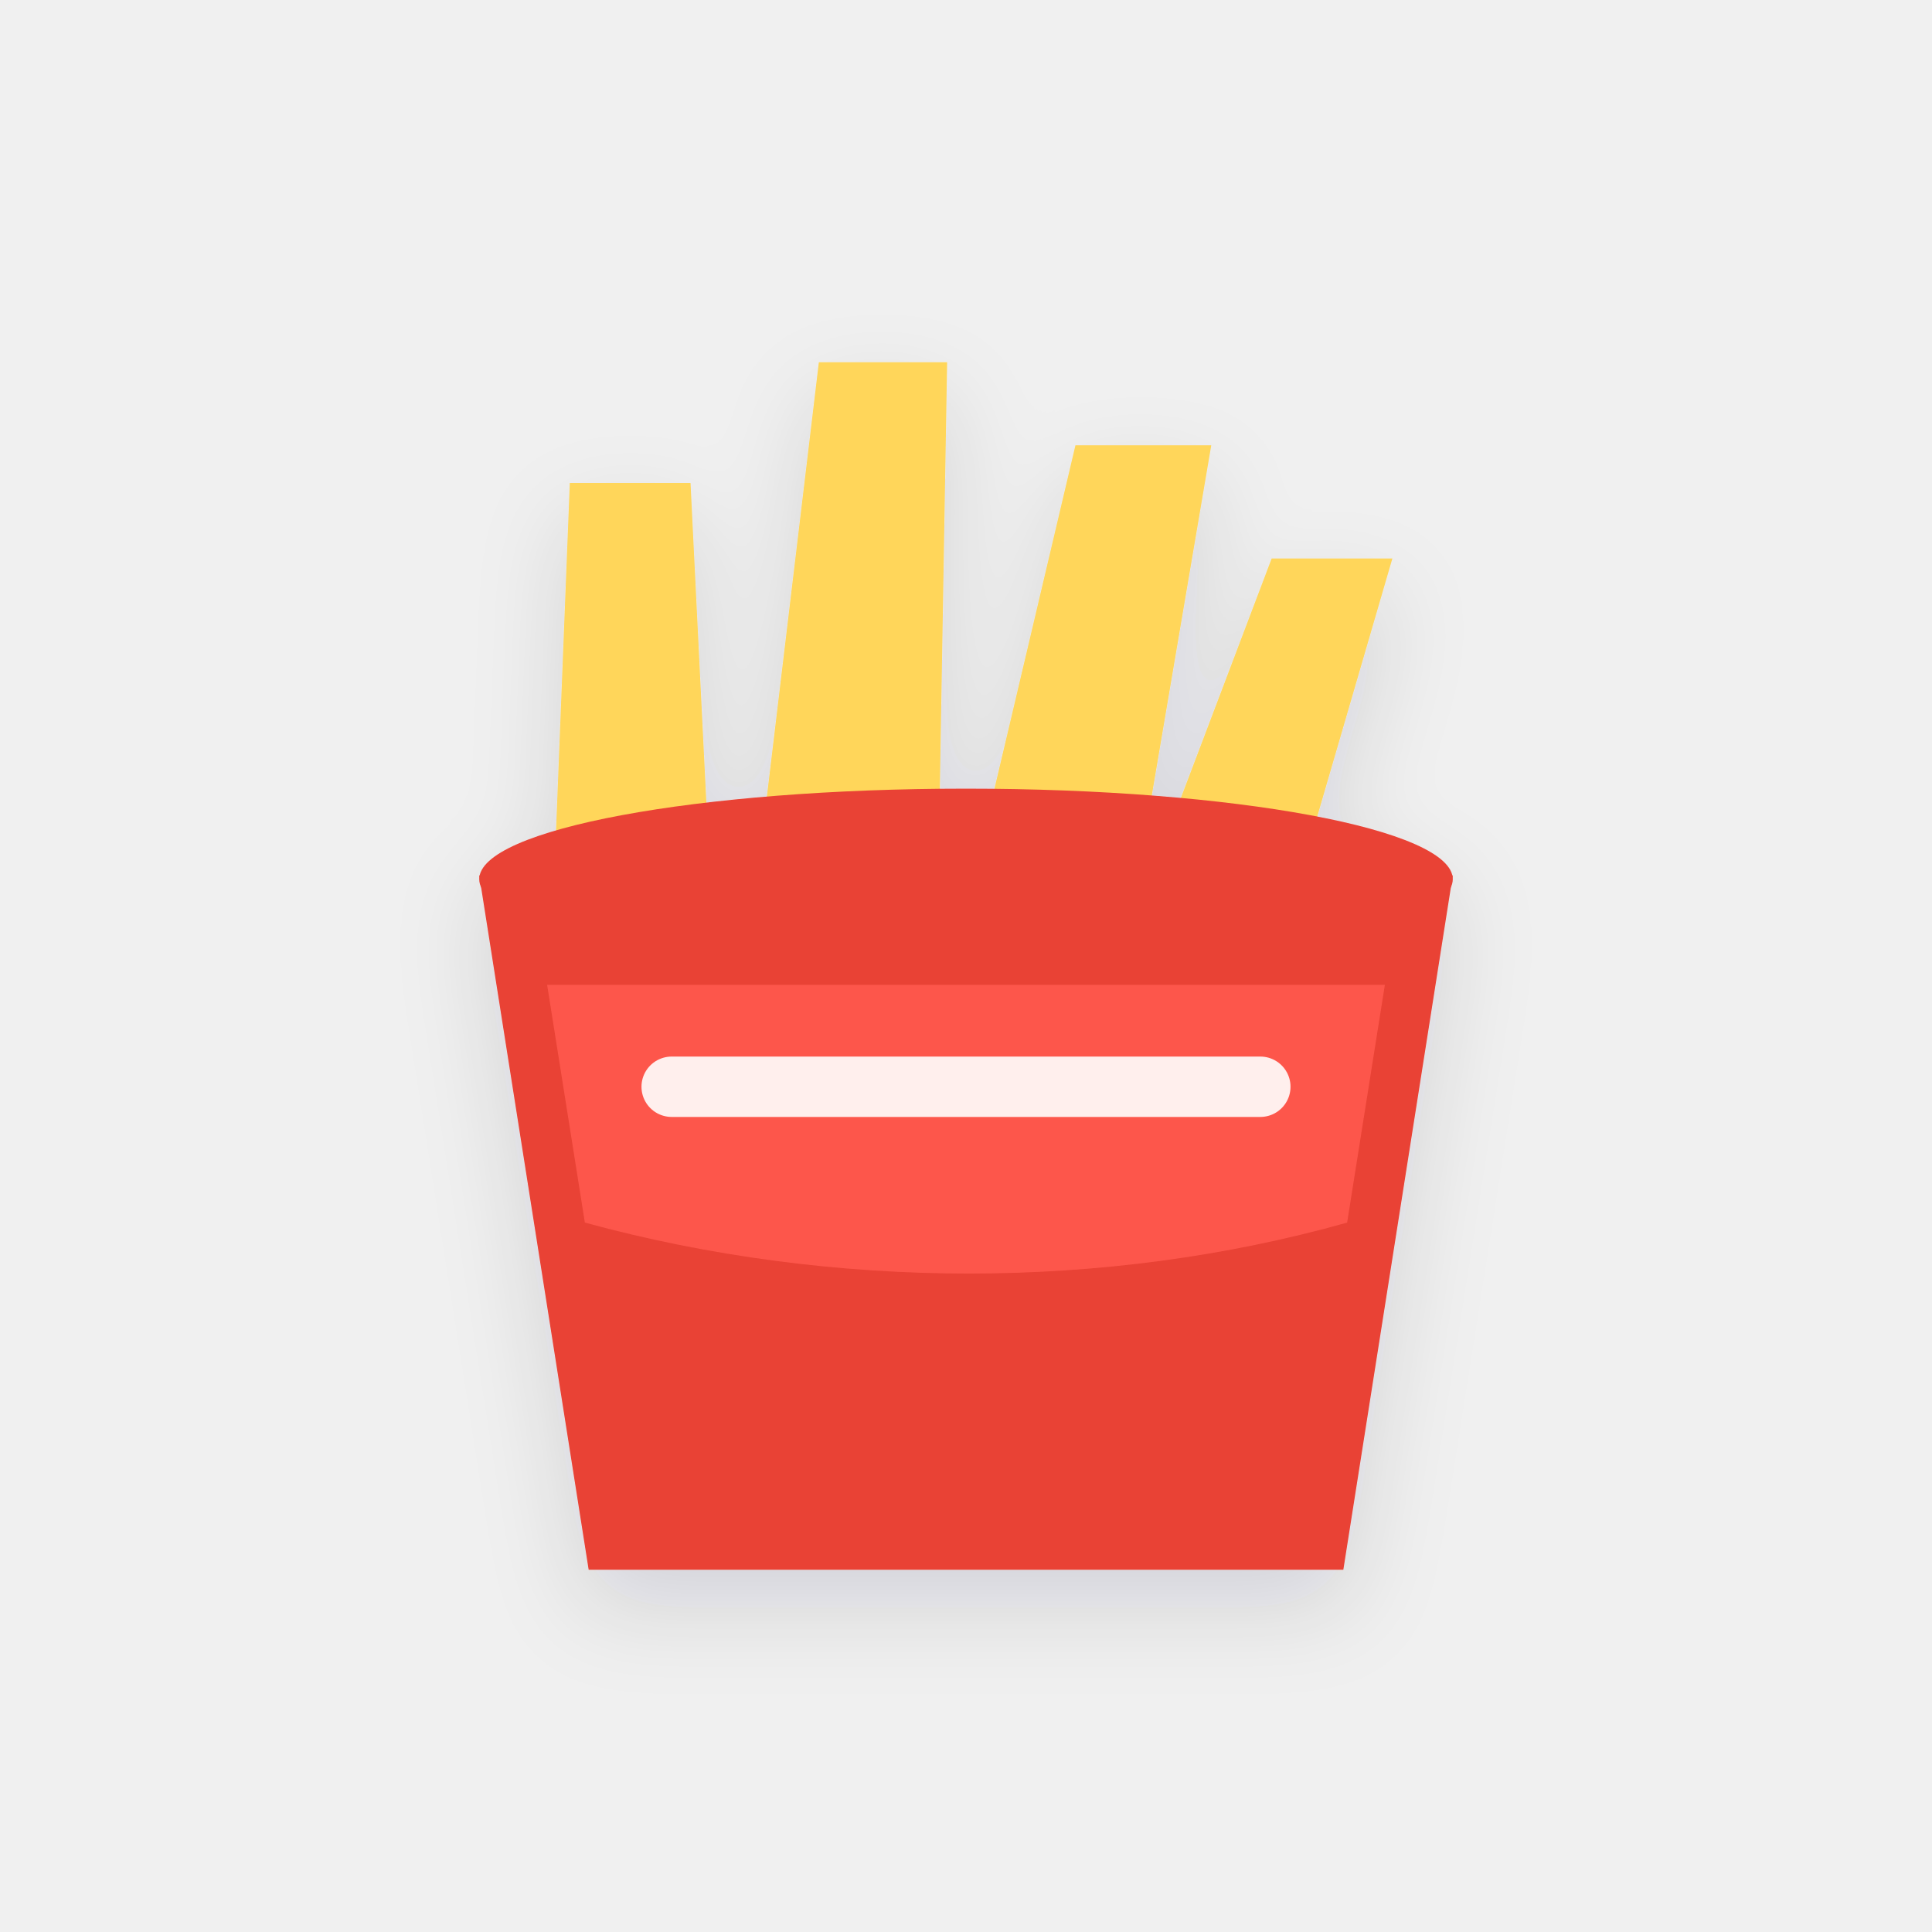
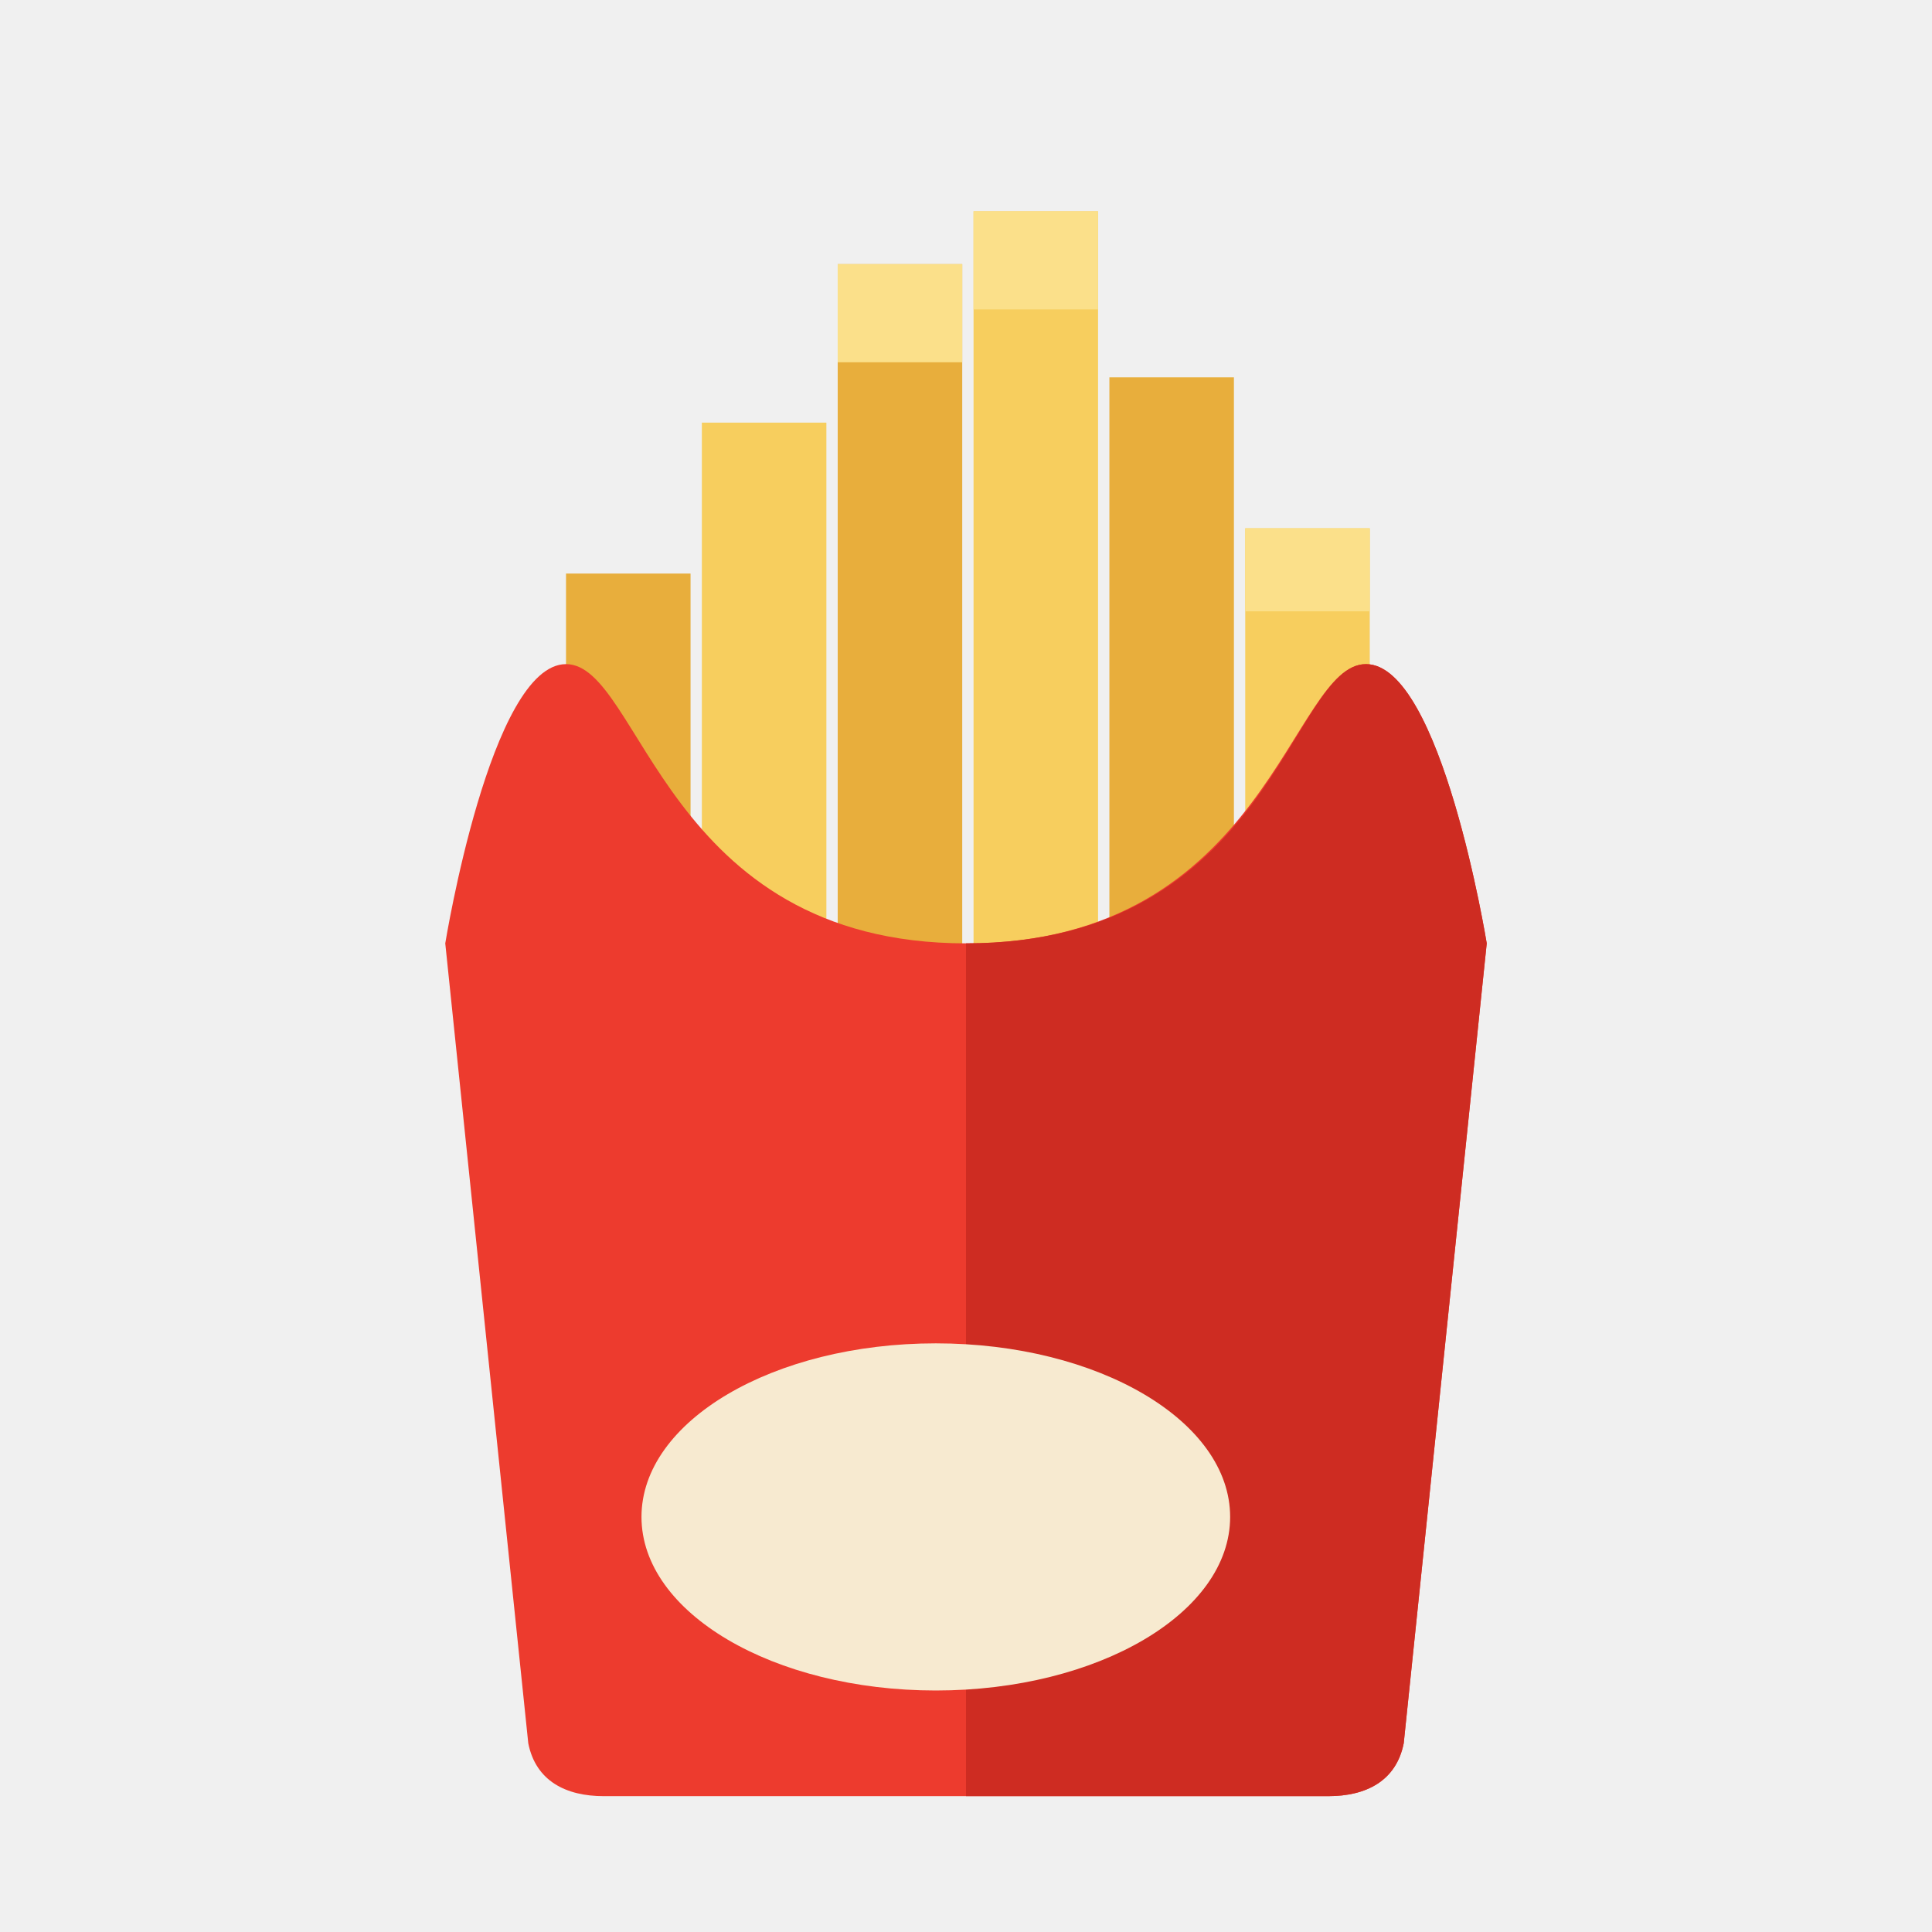
- <svg xmlns="http://www.w3.org/2000/svg" viewBox="0 0 512 512" role="img" aria-label="Fries icon">
-   <defs>
-     <filter id="softShadow" x="-20%" y="-20%" width="140%" height="140%">
-       <feDropShadow dx="0" dy="10" stdDeviation="12" flood-color="#061B3A" flood-opacity="0.12" />
-     </filter>
-   </defs>
-   <g filter="url(#softShadow)">
-     <path d="M151 128h32l10 202h-50zM217 96h34l-4 234h-58zM285 118h36l-36 212h-50zM337 148h32l-53 182h-48z" fill="#FFD65A" />
-     <path d="M127 232h258l-29 184H156z" fill="#E94235" />
-     <path d="M145 261h222l-10 63c-64 18-136 18-202 0z" fill="#FF5A4E" opacity=".9" />
-     <ellipse cx="256" cy="233" rx="129" ry="24" fill="#E94235" />
-     <path d="M178 288h156" stroke="#FFFFFF" stroke-width="16" stroke-linecap="round" opacity=".9" />
+ <svg xmlns="http://www.w3.org/2000/svg" viewBox="0 0 512 512">
+   <g fill="#E8AE3C">
+     <rect x="150" y="152" width="33" height="120" />
+     <rect x="222" y="70" width="33" height="205" />
+     <rect x="294" y="100" width="33" height="172" />
  </g>
+   <g fill="#F7CE5E">
+     <rect x="186" y="112" width="33" height="160" />
+     <rect x="258" y="56" width="33" height="216" />
+     <rect x="330" y="140" width="33" height="132" />
+   </g>
+   <g fill="#FBE08A">
+     <rect x="222" y="70" width="33" height="26" />
+     <rect x="258" y="56" width="33" height="26" />
+     <rect x="330" y="140" width="33" height="22" />
+   </g>
+   <path d="M118 250C118 250 130 176 150 176S176 250 256 250 342 176 362 176 394 250 394 250L372 462C370 472 362 476 352 476L160 476C150 476 142 472 140 462Z" fill="#ED3B2E" />
+   <path d="M256 250C337 250 342 176 362 176S394 250 394 250L372 462C370 472 362 476 352 476L256 476Z" fill="#CE2C22" />
+   <ellipse cx="248" cy="402" rx="78" ry="46" fill="#F7EAD0" />
</svg>
